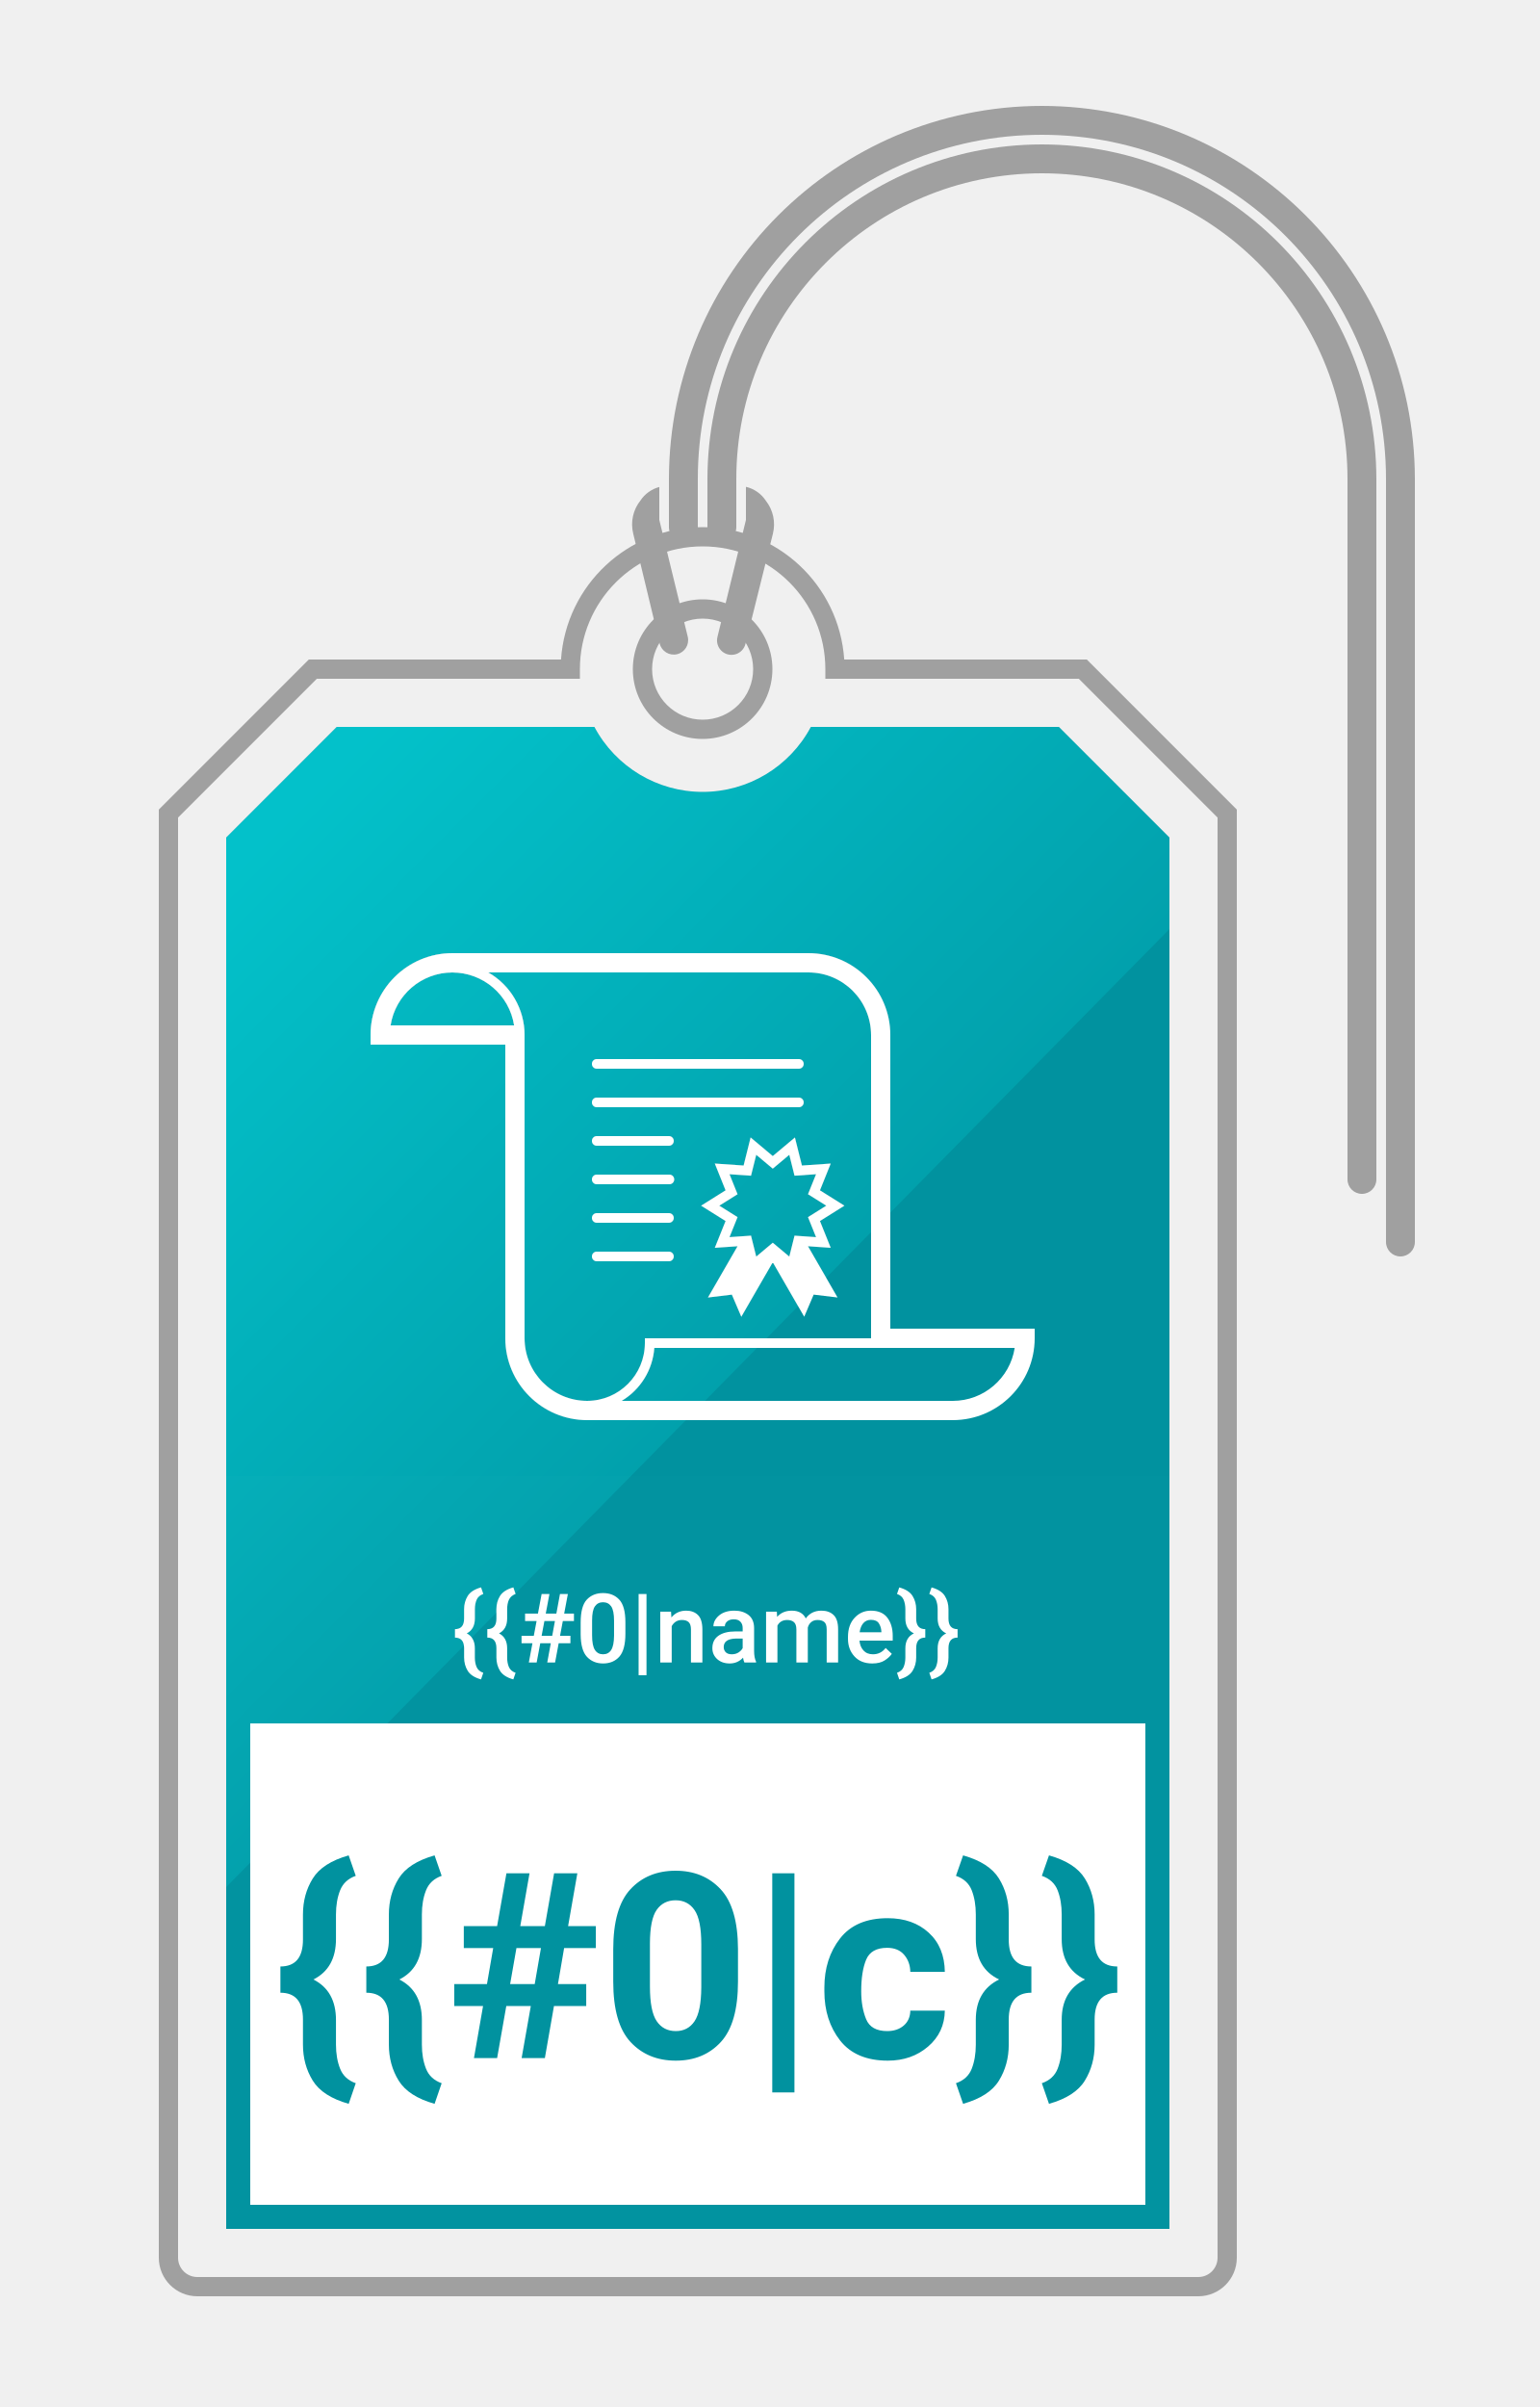
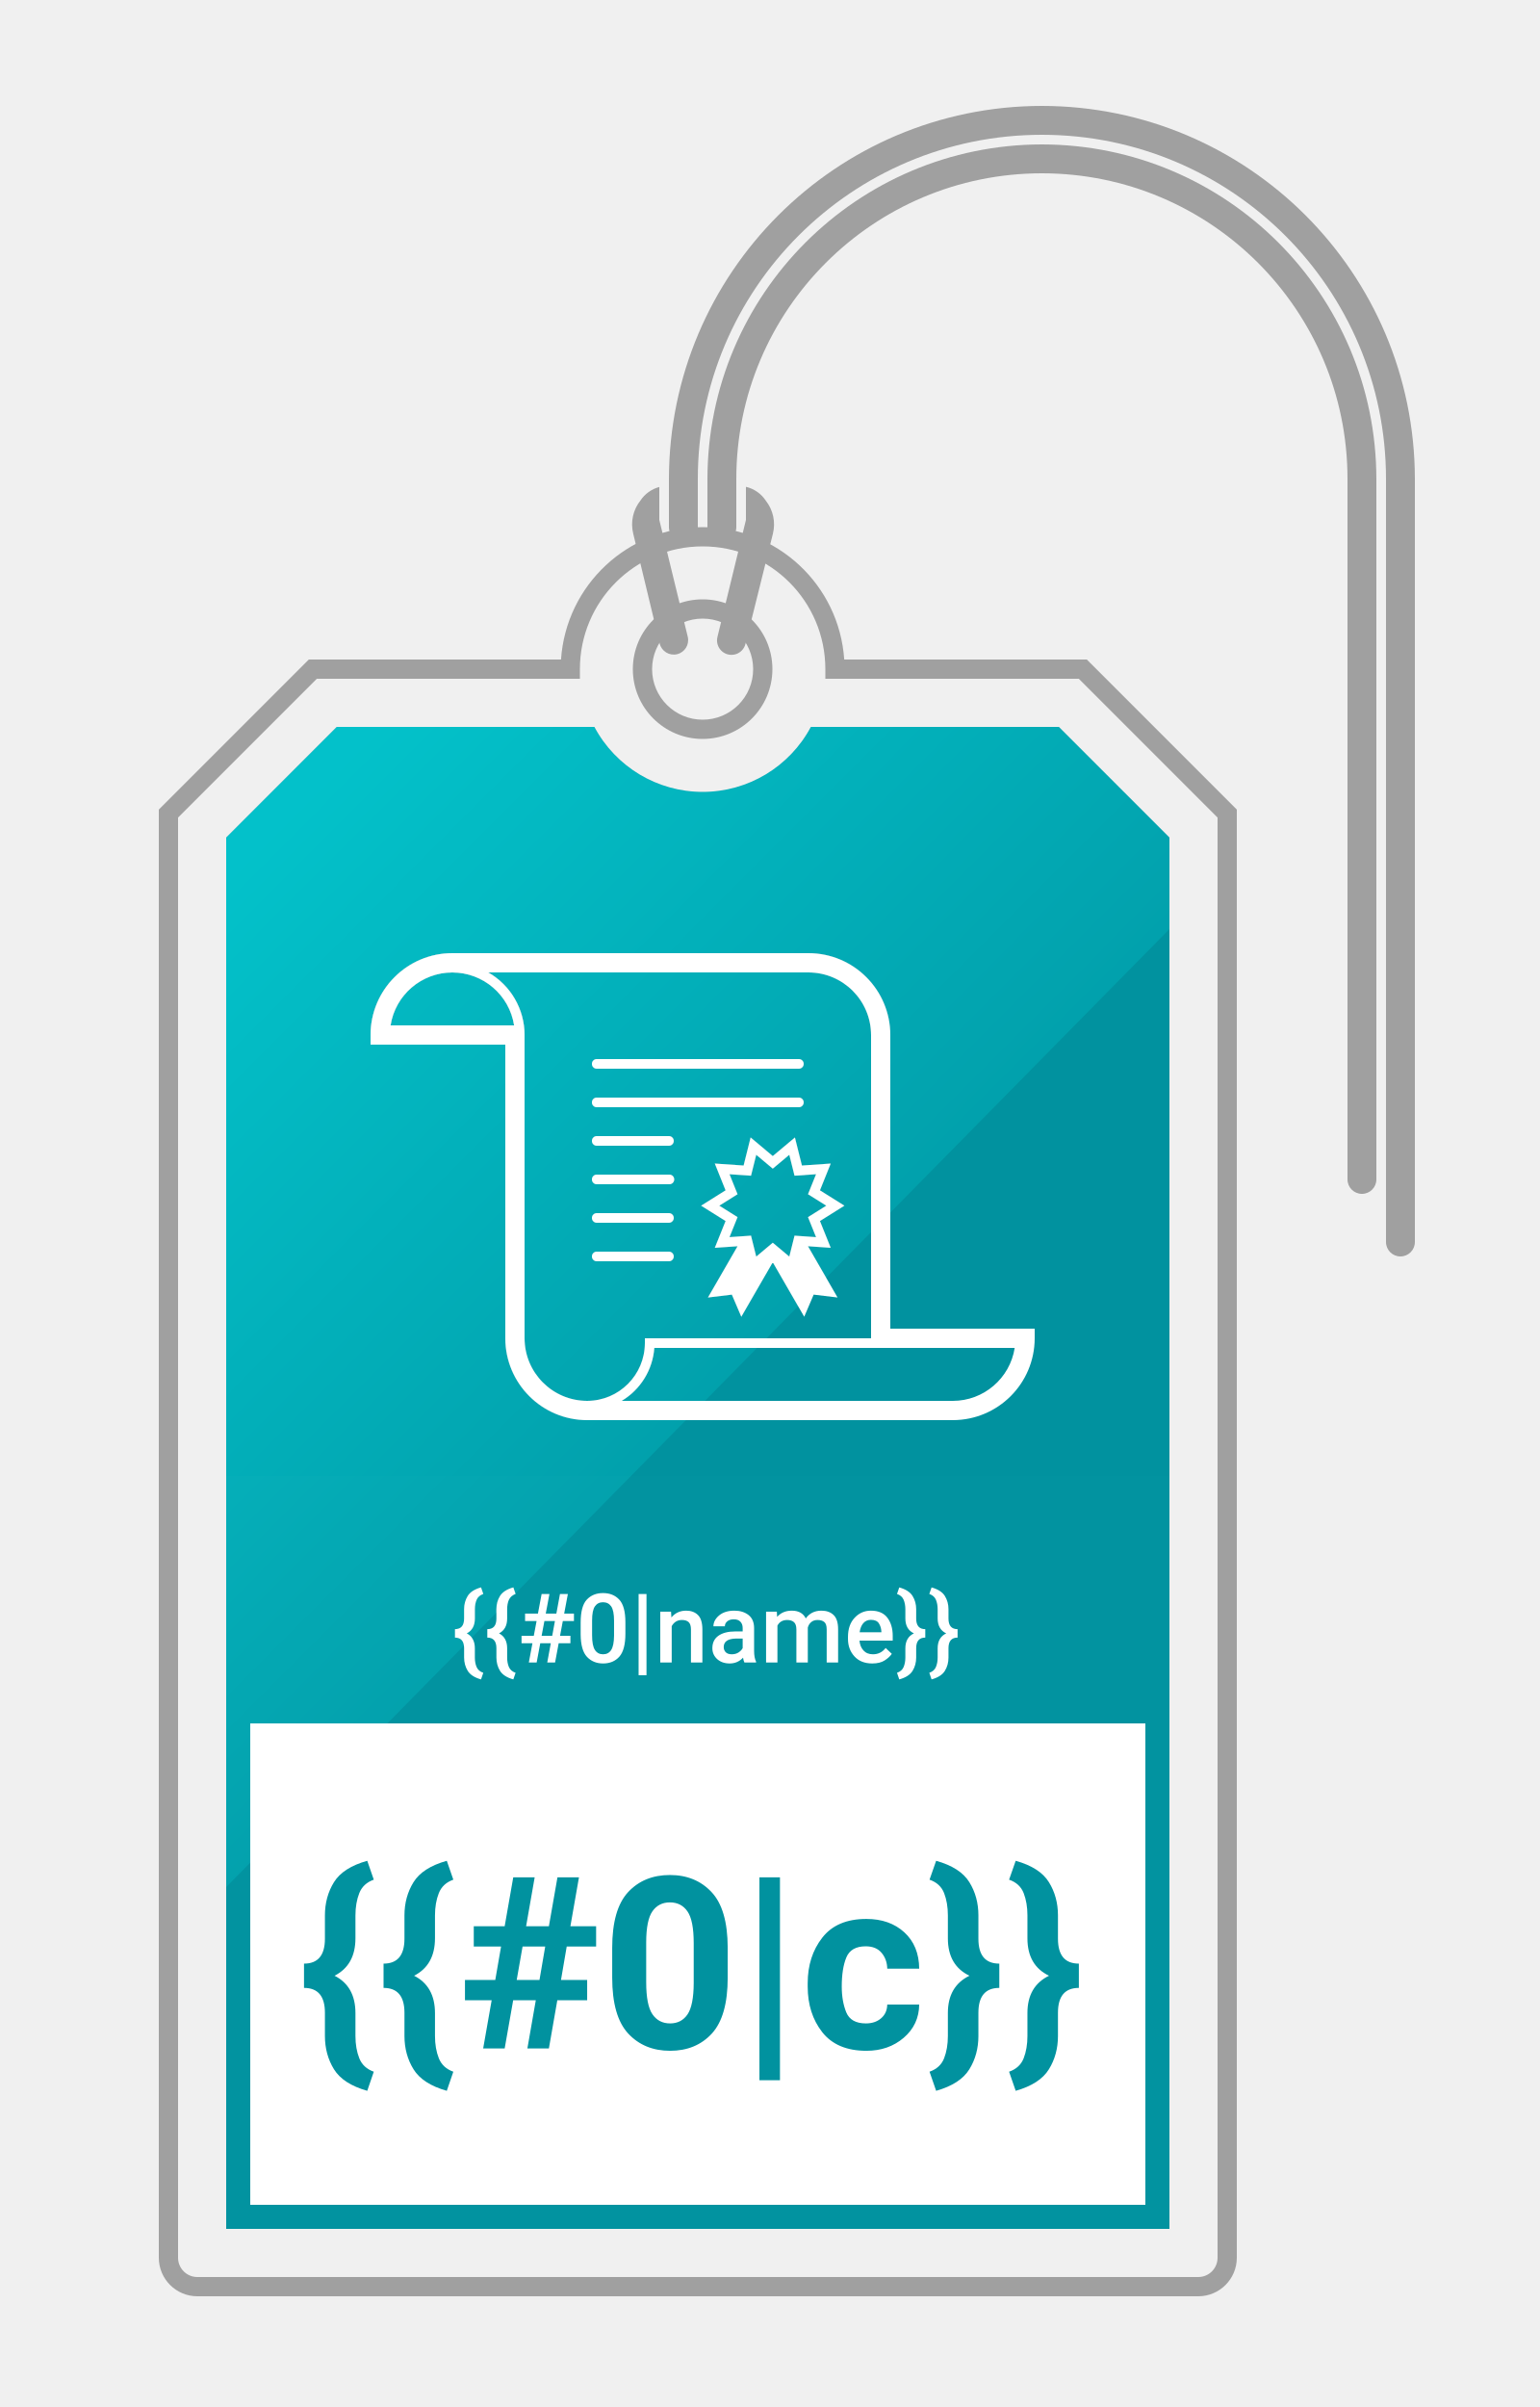
<svg xmlns="http://www.w3.org/2000/svg" viewBox="0 0 320 500">
  <defs>
    <linearGradient id="linear-gradient" x1="145" y1="463" x2="145" y2="151" gradientUnits="userSpaceOnUse">
      <stop offset="0.002" stop-color="#0293a0" />
      <stop offset="1" stop-color="#01929f" />
    </linearGradient>
    <linearGradient id="linear-gradient-2" x1="46.076" y1="184.247" x2="151.28" y2="289.227" gradientUnits="userSpaceOnUse">
      <stop offset="0" stop-color="#fff" />
      <stop offset="1" stop-color="#fff" stop-opacity="0.3" />
    </linearGradient>
  </defs>
  <g style="isolation: isolate">
    <g id="WarrantyCost_KeyValue-2" data-name="WarrantyCost_KeyValue">
      <path id="colored_background" data-name="colored background" d="M220.029,151H168.492a25.487,25.487,0,0,1-44.984,0H69.971L47,173.971V463H243V173.971Z" fill="url(#linear-gradient)" />
      <rect id="value_string_background" data-name="value string background" x="52" y="358" width="186" height="100" fill="#fff" />
      <g id="icon">
        <path id="outline" d="M185,276V215a17.019,17.019,0,0,0-17-17H94a17.019,17.019,0,0,0-17,17v2h28v61a17.019,17.019,0,0,0,17,17h76a17.019,17.019,0,0,0,17-17v-2ZM81.154,213a12.992,12.992,0,0,1,25.676.001L106.829,213ZM109,278V215a14.998,14.998,0,0,0-7.549-13H168a13.014,13.014,0,0,1,13,13v63H134v1a12.014,12.014,0,0,1-12,12A13.014,13.014,0,0,1,109,278Zm89,13H129.18a14.006,14.006,0,0,0,6.785-11h74.881A13.02,13.02,0,0,1,198,291Z" fill="#fff" />
        <path id="seal" d="M172.615,259.203l-2.238-5.565,5.081-3.186L170.377,247.267l2.239-5.565-5.984.413-1.456-5.822-4.601,3.855-4.601-3.855-1.456,5.821-5.984-.412,2.239,5.565-5.081,3.186,5.081,3.185-2.239,5.565,4.725-.325L147.111,269.526l4.964-.598,1.964,4.598,6.536-11.32,6.536,11.32,1.964-4.598,4.964.598-6.148-10.649Zm-23.157-8.75,3.795-2.38-1.671-4.156,4.472.308,1.086-4.346,3.436,2.878,3.436-2.878,1.086,4.346,4.472-.308-1.671,4.156,3.795,2.38-3.795,2.38,1.671,4.156-4.472-.308-1.086,4.346-3.436-2.878-3.436,2.878-1.086-4.346-4.472.308,1.671-4.156Z" fill="#fff" />
        <g id="lines">
          <path d="M139,262H124a1,1,0,0,1,0-2h15a1,1,0,0,1,0,2Z" fill="#fff" />
          <path d="M139,254H124a1,1,0,0,1,0-2h15a1,1,0,0,1,0,2Z" fill="#fff" />
          <path d="M139.092,246H124a1,1,0,0,1,0-2h15.092a1,1,0,1,1,0,2Z" fill="#fff" />
          <path d="M139,238H124a1,1,0,0,1,0-2h15a1,1,0,0,1,0,2Z" fill="#fff" />
          <path d="M166,230H124a1,1,0,0,1,0-2h42a1,1,0,0,1,0,2Z" fill="#fff" />
          <path d="M166,222H124a1,1,0,0,1,0-2h42a1,1,0,0,1,0,2Z" fill="#fff" />
        </g>
      </g>
      <g id="price_tag_outline" data-name="price tag outline">
        <path d="M225.829,137h-50.404a29.492,29.492,0,0,0-58.849,0h-52.404L33,168.171V469a8.009,8.009,0,0,0,8,8H249a8.009,8.009,0,0,0,8-8V168.171ZM253,469a4.004,4.004,0,0,1-4,4H41a4.004,4.004,0,0,1-4-4V169.829L65.829,141H120.5v-2a25.5,25.5,0,0,1,51,0v2h52.671L253,169.829Z" fill="#a0a0a0" />
        <path d="M146,153.5A14.5,14.5,0,1,1,160.5,139,14.517,14.517,0,0,1,146,153.5Zm0-25A10.5,10.5,0,1,0,156.5,139,10.512,10.512,0,0,0,146,128.5Z" fill="#a0a0a0" />
      </g>
      <g id="string">
        <path d="M155,101.124V108l-5.911,24.275a3,3,0,1,0,5.822,1.449l5.688-22.847a7.952,7.952,0,0,0-1.459-6.859A6.829,6.829,0,0,0,155,101.124Z" fill="#a0a0a0" />
        <path d="M137,108v-6.84a6.804,6.804,0,0,0-3.937,2.834,7.954,7.954,0,0,0-1.493,6.824l5.513,22.884a3,3,0,0,0,5.833-1.405Z" fill="#a0a0a0" />
        <path d="M216.5,30A69.579,69.579,0,0,0,147,99.5v10a3,3,0,0,0,6,0v-10a63.5,63.5,0,0,1,127,0V245a3,3,0,0,0,6,0V99.5A69.579,69.579,0,0,0,216.5,30Z" fill="#a0a0a0" />
        <path d="M216.5,22A77.587,77.587,0,0,0,139,99.5v10a3,3,0,0,0,6,0v-10a71.5,71.5,0,0,1,143,0V258a3,3,0,0,0,6,0V99.5A77.587,77.587,0,0,0,216.5,22Z" fill="#a0a0a0" />
      </g>
-       <g id="_ta:middle_" data-name="{{ta:middle}}">
+       <g id="_align:middle_" data-name="{{align:middle}}">
        <g id="_0_" data-name="{{#0}}">
-           <text transform="translate(57 427.5218)" font-size="54" fill="#01929f" font-family="Roboto-Bold, Roboto" font-weight="700">{{#0|c}}</text>
+           <text transform="translate(62 425.5218)" font-size="50" fill="#01929f" font-family="Roboto-Bold, Roboto" font-weight="700">{{#0|c}}</text>
        </g>
      </g>
-       <g id="_ta:middle_2" data-name="{{ta:middle}}">
+       <g id="_align:middle_2" data-name="{{align:middle}}">
        <text transform="translate(94.00098 345.3447)" font-size="20" fill="#fff" font-family="Roboto-Medium, Roboto" font-weight="500">{{#0|name}}</text>
      </g>
      <path id="shine" d="M220.029,151H168.492a25.487,25.487,0,0,1-44.984,0H70L47,173.971V392L243,193V173.971Z" fill="url(#linear-gradient-2)" style="mix-blend-mode: soft-light" />
    </g>
  </g>
</svg>
